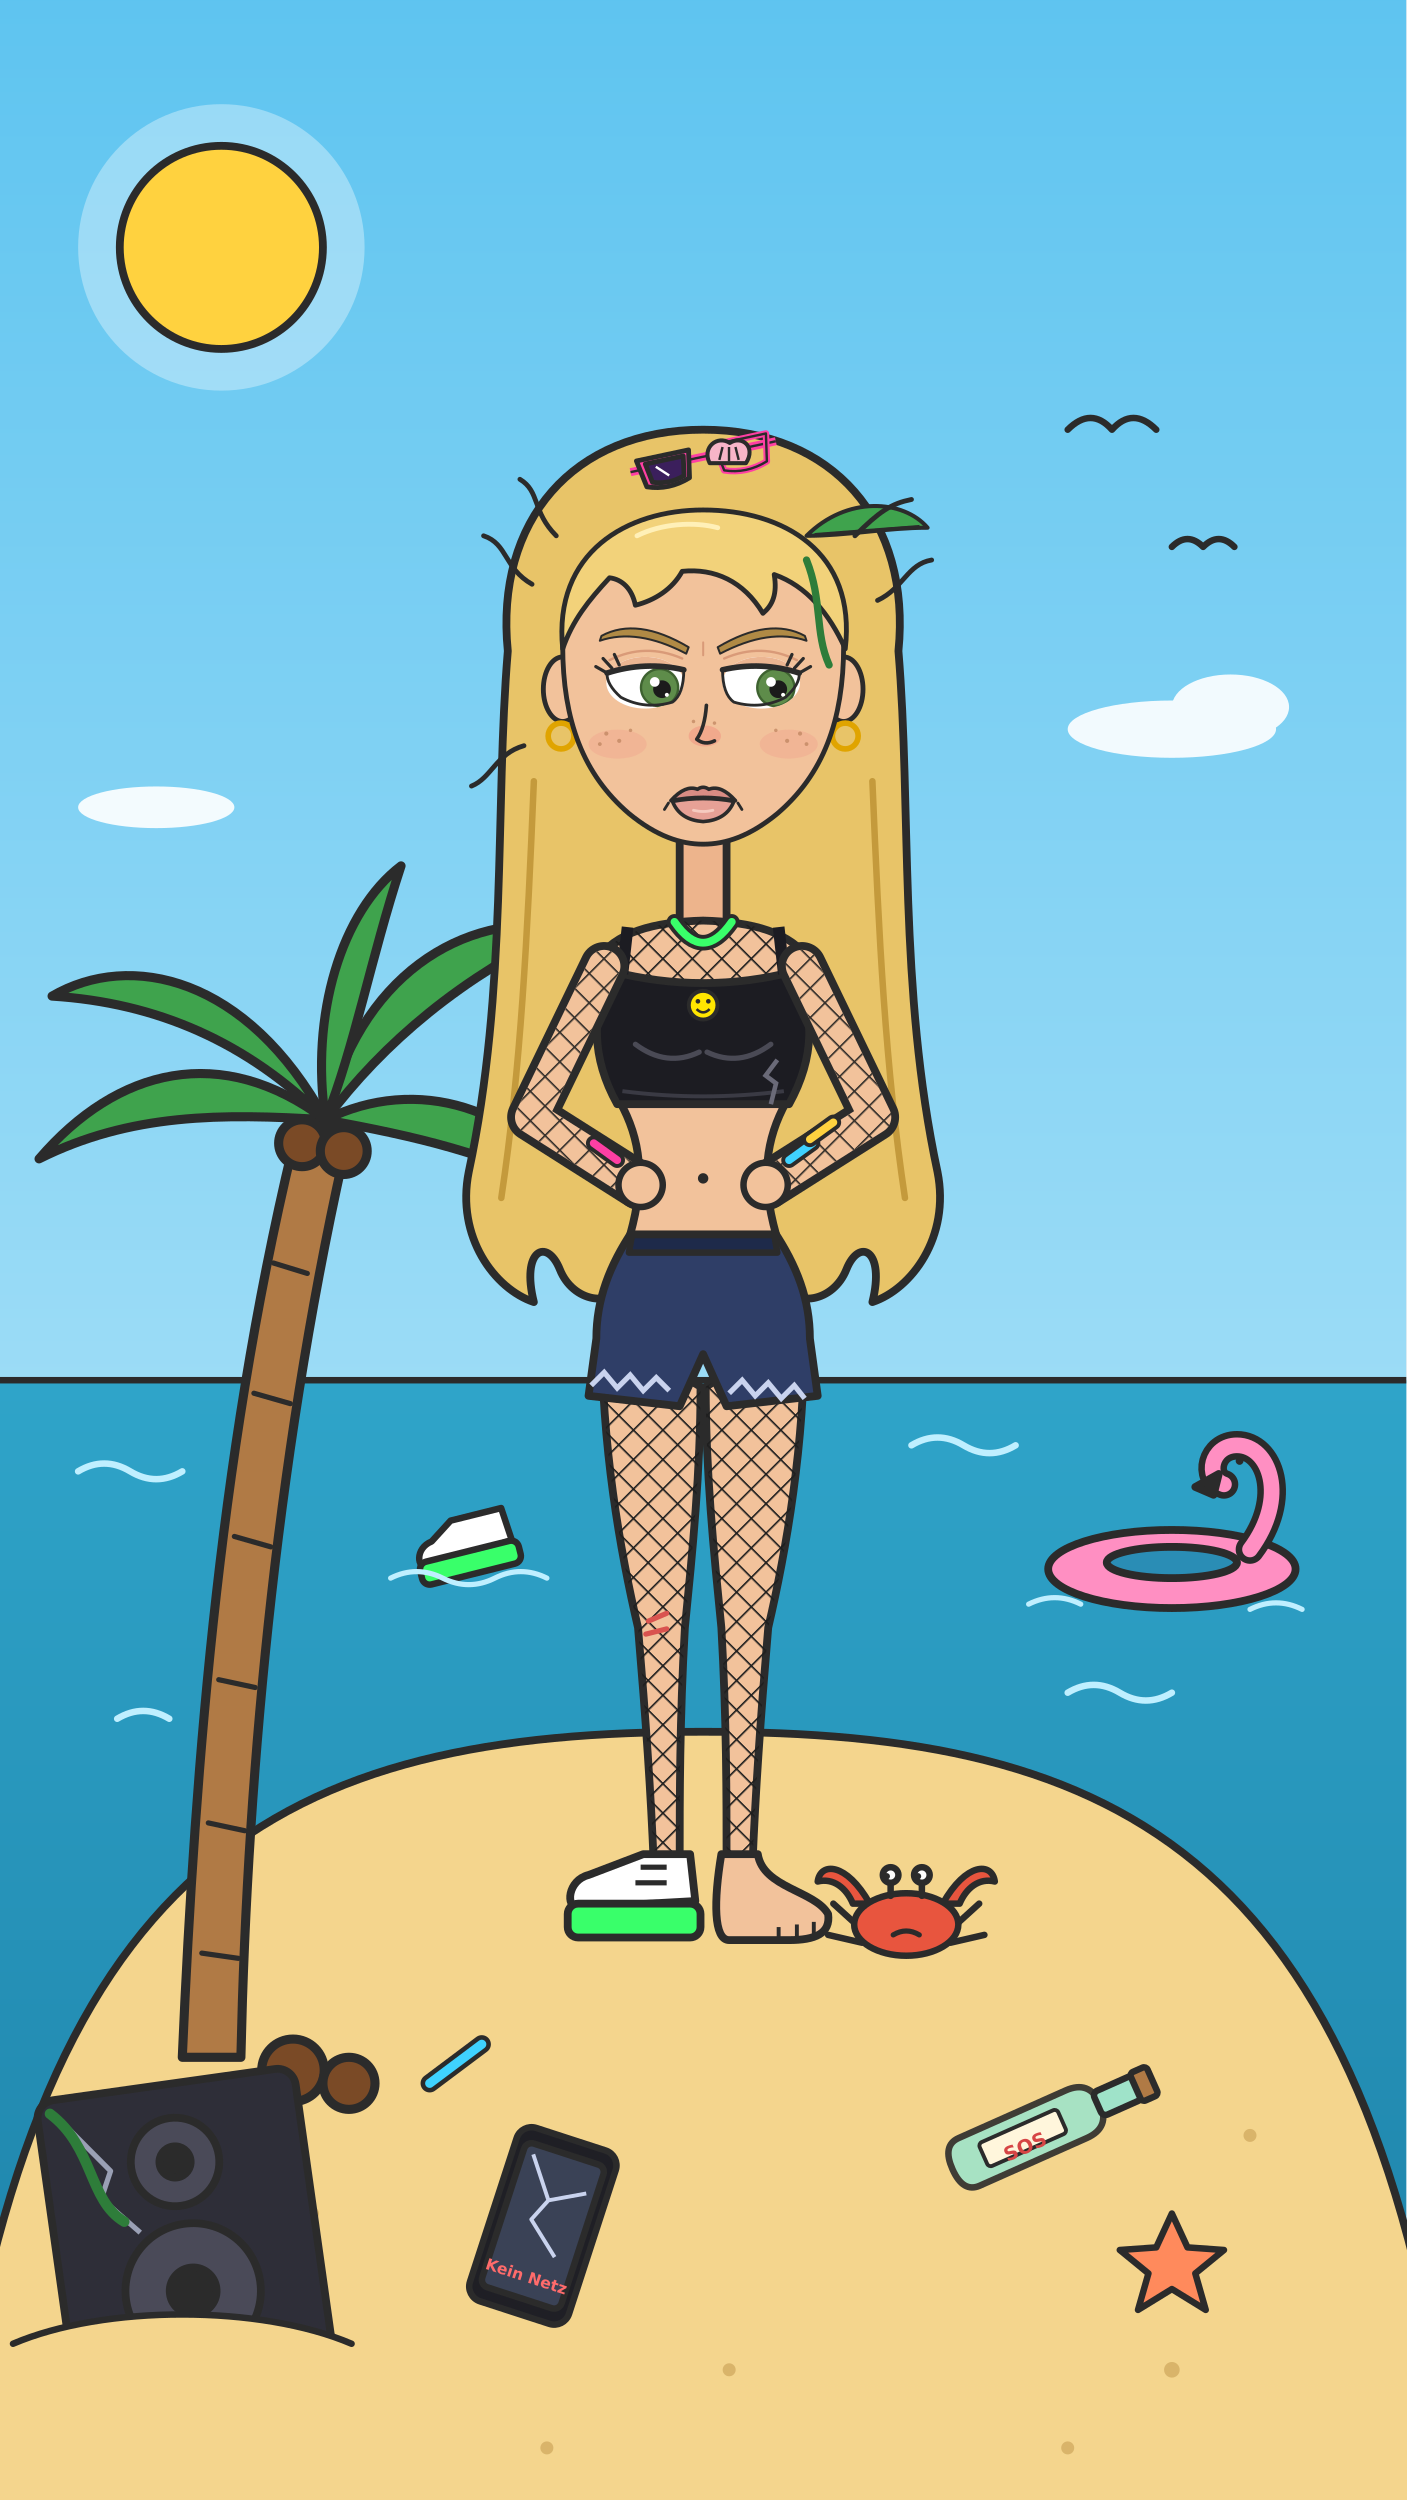
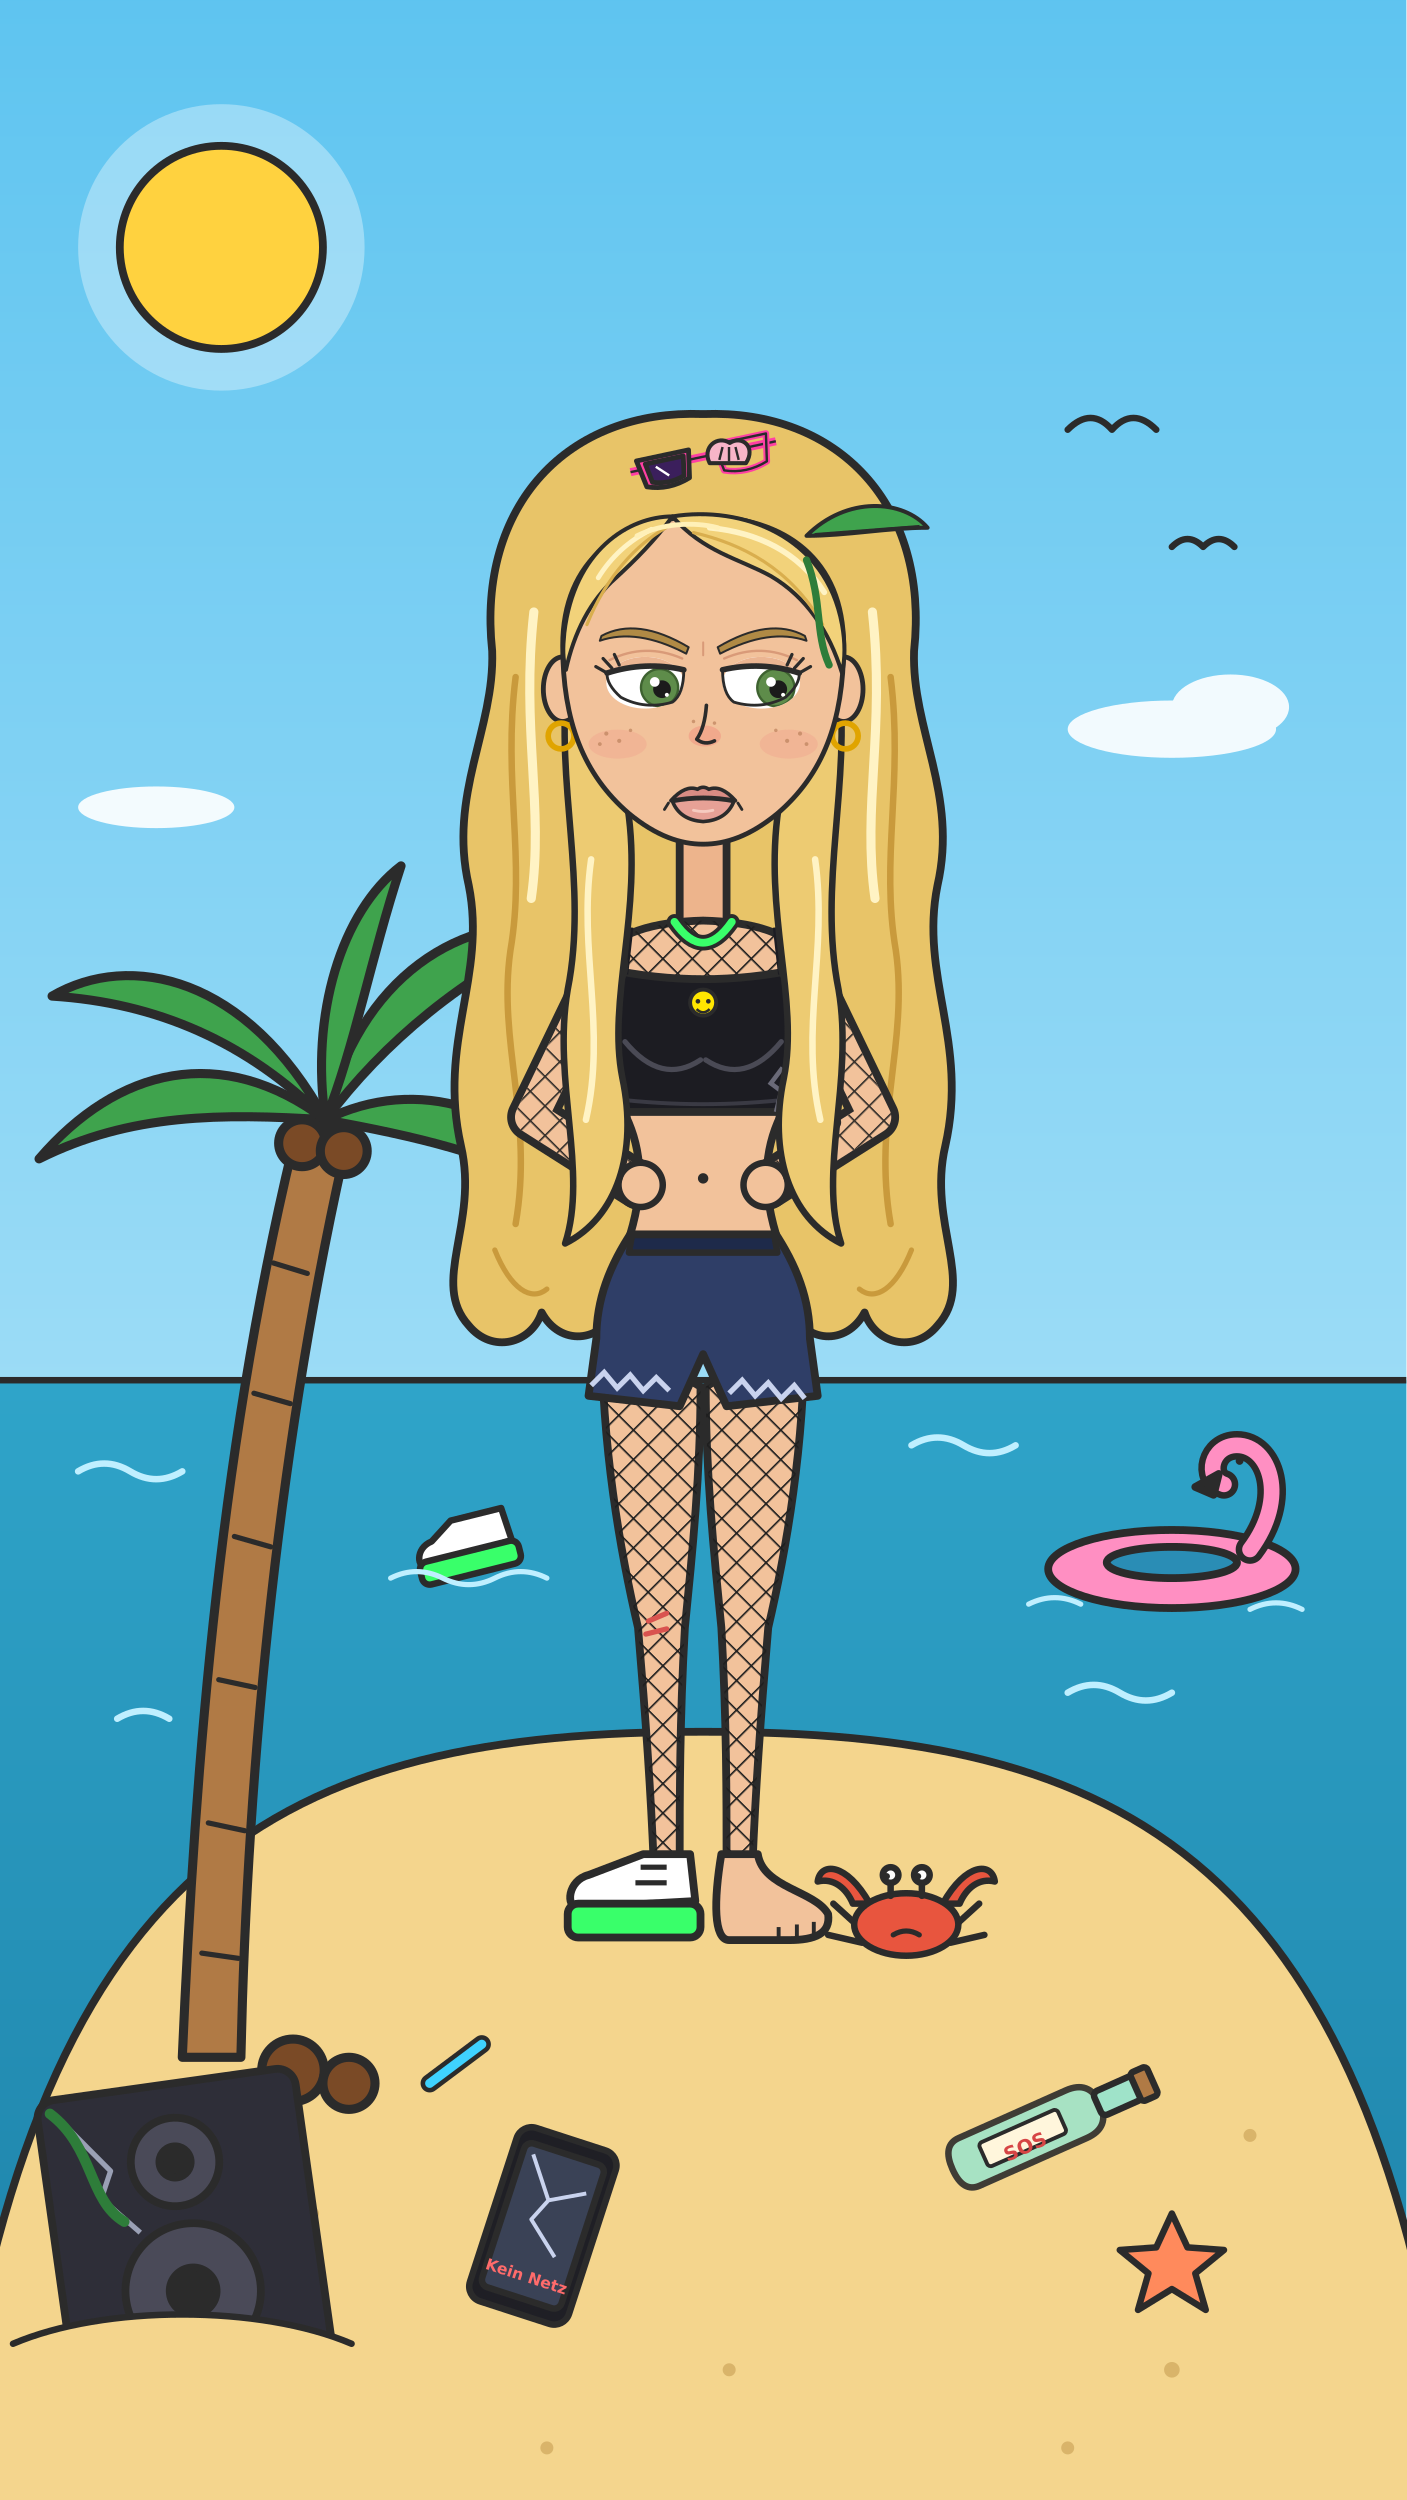
<svg xmlns="http://www.w3.org/2000/svg" viewBox="0 0 1080 1920" width="1080" height="1920">
  <defs>
    <clipPath id="eyeL">
      <ellipse cx="440" cy="482" rx="48" ry="32" />
    </clipPath>
    <clipPath id="eyeR">
      <ellipse cx="584" cy="482" rx="48" ry="32" />
    </clipPath>
    <radialGradient id="bg" cx="50%" cy="45%" r="60%">
      <stop offset="0" stop-color="#9ED9D2" />
      <stop offset="1" stop-color="#5FB3AA" />
    </radialGradient>
  </defs>
  <defs>
    <linearGradient id="sky" x1="0" y1="0" x2="0" y2="1">
      <stop offset="0" stop-color="#5EC4F0" />
      <stop offset="1" stop-color="#CDEFFB" />
    </linearGradient>
    <linearGradient id="sea" x1="0" y1="0" x2="0" y2="1">
      <stop offset="0" stop-color="#2FA4C9" />
      <stop offset="1" stop-color="#1C7FA6" />
    </linearGradient>
    <pattern id="net" width="16" height="16" patternUnits="userSpaceOnUse" patternTransform="rotate(45)">
      <path d="M0 0 H16 M0 0 V16" stroke="#1E1E1E" stroke-width="2.5" />
    </pattern>
  </defs>
  <rect width="1080" height="1920" fill="url(#sky)" />
  <circle cx="170" cy="190" r="110" fill="#FFFFFF" opacity="0.35" />
  <circle cx="170" cy="190" r="78" fill="#FFD23F" stroke="#2B2B2B" stroke-width="6" />
  <g fill="#FFFFFF" opacity="0.9">
    <ellipse cx="900" cy="560" rx="80" ry="22" />
    <ellipse cx="945" cy="543" rx="45" ry="25" />
    <ellipse cx="120" cy="620" rx="60" ry="16" />
  </g>
  <g fill="none" stroke="#2B2B2B" stroke-width="5" stroke-linecap="round" stroke-linejoin="round">
    <path d="M820 330 q18 -18 34 0 q16 -18 34 0" />
    <path d="M900 420 q12 -12 24 0 q12 -12 24 0" />
  </g>
  <rect x="0" y="1060" width="1080" height="860" fill="url(#sea)" />
  <path d="M0 1060 H1080" stroke="#2B2B2B" stroke-width="5" />
  <g fill="none" stroke="#BFEFFF" stroke-width="5" stroke-linecap="round">
    <path d="M60 1130 q20 -12 40 0 q20 12 40 0" />
    <path d="M700 1110 q20 -12 40 0 q20 12 40 0" />
    <path d="M820 1300 q20 -12 40 0 q20 12 40 0" />
    <path d="M90 1320 q20 -12 40 0" />
  </g>
  <g stroke="#2B2B2B" stroke-width="6" stroke-linejoin="round" stroke-linecap="round">
    <ellipse cx="900" cy="1205" rx="95" ry="30" fill="#FF8FC2" />
    <ellipse cx="900" cy="1200" rx="50" ry="12" fill="#2A8DB5" />
    <path d="M960 1190 C990 1150 975 1110 950 1110 C930 1110 925 1135 940 1140" fill="none" stroke="#2B2B2B" stroke-width="22" />
    <path d="M960 1190 C990 1150 975 1110 950 1110 C930 1110 925 1135 940 1140" fill="none" stroke="#FF8FC2" stroke-width="12" />
    <path d="M936 1132 l-18 10 l14 6 z" fill="#2B2B2B" />
    <circle cx="952" cy="1122" r="3" fill="#2B2B2B" stroke="none" />
  </g>
  <path d="M790 1232 q20 -10 40 0 M960 1236 q20 -10 40 0" fill="none" stroke="#BFEFFF" stroke-width="4" stroke-linecap="round" />
  <g transform="translate(120 0) rotate(-14 260 1180)" stroke="#2B2B2B" stroke-width="5" stroke-linejoin="round">
    <path d="M230 1160 L270 1160 L272 1186 L204 1190 C196 1190 198 1174 212 1172 Z" fill="#FFFFFF" />
    <rect x="198" y="1186" width="78" height="18" rx="6" fill="#39FF6A" />
  </g>
  <path d="M300 1212 q20 -10 40 0 q20 10 40 0 q20 -10 40 0" fill="none" stroke="#BFEFFF" stroke-width="4" stroke-linecap="round" />
  <path d="M-40 1930 C20 1420 220 1330 540 1330 C860 1330 1060 1420 1120 1930 Z" fill="#F4D58D" stroke="#2B2B2B" stroke-width="6" />
  <g fill="#D9B46A">
    <circle cx="160" cy="1800" r="6" />
    <circle cx="240" cy="1700" r="5" />
    <circle cx="900" cy="1820" r="6" />
    <circle cx="820" cy="1880" r="5" />
    <circle cx="960" cy="1640" r="5" />
    <circle cx="420" cy="1880" r="5" />
    <circle cx="560" cy="1820" r="5" />
  </g>
  <g stroke="#2B2B2B" stroke-width="7" stroke-linejoin="round" stroke-linecap="round">
    <path d="M140 1580 C150 1350 170 1100 230 860 L268 870 C215 1100 190 1350 185 1580 Z" fill="#B07A45" />
    <path d="M155 1500 l28 4 M160 1400 l28 6 M168 1290 l28 6 M180 1180 l28 8 M195 1070 l28 8 M210 970 l26 8" fill="none" stroke-width="4" />
    <g fill="#3FA34D">
      <path d="M250 860 C170 800 90 820 30 890 C100 855 170 855 250 860 Z" />
      <path d="M250 860 C190 750 100 730 40 765 C120 770 190 800 250 860 Z" />
      <path d="M250 860 C275 750 355 700 435 712 C355 750 295 800 250 860 Z" />
      <path d="M250 860 C320 825 400 850 445 920 C375 885 320 873 250 860 Z" />
      <path d="M250 860 C238 780 262 700 308 665 C285 735 272 805 250 860 Z" />
    </g>
    <circle cx="232" cy="878" r="18" fill="#7A4A26" />
    <circle cx="264" cy="884" r="18" fill="#7A4A26" />
    <circle cx="225" cy="1590" r="24" fill="#7A4A26" />
    <circle cx="268" cy="1600" r="20" fill="#7A4A26" />
  </g>
  <g transform="rotate(-8 140 1700)" stroke="#2B2B2B" stroke-width="6" stroke-linejoin="round">
    <rect x="40" y="1600" width="200" height="230" rx="14" fill="#2E2E38" />
    <circle cx="140" cy="1660" r="34" fill="#4A4A58" />
    <circle cx="140" cy="1660" r="12" fill="#2B2B2B" />
    <circle cx="140" cy="1760" r="52" fill="#4A4A58" />
    <circle cx="140" cy="1760" r="18" fill="#2B2B2B" />
    <path d="M60 1620 l30 40 l-10 20 l26 30" fill="none" stroke="#9AA0B5" stroke-width="4" />
    <path d="M50 1610 C80 1640 70 1680 95 1700" fill="none" stroke="#2E7D3A" stroke-width="8" stroke-linecap="round" />
  </g>
  <path d="M10 1800 C80 1770 200 1770 270 1800 L270 1860 L10 1860 Z" fill="#F4D58D" />
  <path d="M10 1800 C80 1770 200 1770 270 1800" fill="none" stroke="#2B2B2B" stroke-width="5" stroke-linecap="round" />
-   <path d="M540 330 C640 330 700 400 690 500 C700 620 690 760 720 900 C730 950 700 990 670 1000 C680 960 660 950 650 975 C640 1000 610 1005 600 985 L480 985 C470 1005 440 1000 430 975 C420 950 400 960 410 1000 C380 990 350 950 360 900 C390 760 380 620 390 500 C380 400 440 330 540 330 Z" fill="#E8C468" stroke="#2B2B2B" stroke-width="6" stroke-linejoin="round" />
-   <g fill="none" stroke="#C49A3C" stroke-width="5" stroke-linecap="round">
-     <path d="M410 600 C405 720 400 820 385 920" />
-     <path d="M670 600 C675 720 680 820 695 920" />
+   <path d="M540 318 C644 314 714 388 702 500 C700 560 736 610 720 680 C706 750 744 800 726 880 C712 940 750 985 720 1018 C702 1040 672 1032 664 1008 C650 1034 618 1032 606 1004 L474 1004 C462 1032 430 1034 416 1008 C408 1032 378 1040 360 1018 C330 985 368 940 354 880 C336 800 374 750 360 680 C344 610 380 560 378 500 C366 388 436 314 540 318 Z" fill="#E8C468" stroke="#2B2B2B" stroke-width="6" stroke-linejoin="round" />
+   <g fill="none" stroke-linecap="round">
+     <path d="M396 520 C386 600 404 660 392 730 C382 800 410 860 396 940" stroke="#C99A3C" stroke-width="5" />
+     <path d="M684 520 C694 600 676 660 688 730 C698 800 670 860 684 940" stroke="#C99A3C" stroke-width="5" />
+     <path d="M410 470 C400 560 418 620 408 690" stroke="#FFF3C4" stroke-width="7" />
+     <path d="M670 470 C680 560 662 620 672 690" stroke="#FFF3C4" stroke-width="7" />
+     <path d="M380 960 C392 990 408 1000 420 990 M700 960 C688 990 672 1000 660 990" stroke="#C99A3C" stroke-width="4" />
  </g>
  <g stroke="#2B2B2B" stroke-width="6" stroke-linejoin="round">
    <path d="M462 1020 C462 1110 476 1190 490 1250 C496 1320 500 1380 502 1430 L522 1430 C522 1380 522 1320 526 1250 C532 1190 538 1130 538 1065 Z" fill="#F2C29B" />
    <path d="M618 1020 C618 1110 604 1190 590 1250 C584 1320 580 1380 578 1430 L558 1430 C558 1380 558 1320 554 1250 C548 1190 542 1130 542 1065 Z" fill="#F2C29B" />
  </g>
  <path d="M462 1020 C462 1110 476 1190 490 1250 C496 1320 500 1380 502 1430 L522 1430 C522 1380 522 1320 526 1250 C532 1190 538 1130 538 1065 Z" fill="url(#net)" />
  <path d="M618 1020 C618 1110 604 1190 590 1250 C584 1320 580 1380 578 1430 L558 1430 C558 1380 558 1320 554 1250 C548 1190 542 1130 542 1065 Z" fill="url(#net)" />
  <path d="M498 1245 l14 -6 M496 1255 l16 -4" stroke="#D9534F" stroke-width="4" stroke-linecap="round" />
  <g transform="translate(0 -60)" stroke="#2B2B2B" stroke-width="6" stroke-linejoin="round">
    <path d="M494 1484 L530 1484 L534 1520 L444 1525 C434 1525 436 1504 452 1500 Z" fill="#FFFFFF" />
    <rect x="436" y="1522" width="102" height="26" rx="8" fill="#39FF6A" />
    <path d="M492 1494 l20 0 M488 1506 l24 0" fill="none" stroke-width="4" />
  </g>
  <g transform="translate(0 -60)" stroke="#2B2B2B" stroke-width="6" stroke-linejoin="round">
    <path d="M554 1484 L582 1484 C586 1510 626 1512 636 1530 C638 1545 626 1550 606 1550 L560 1550 C548 1550 548 1520 554 1484 Z" fill="#F2C29B" />
    <path d="M598 1550 v-10 M612 1550 v-12 M625 1548 v-12" fill="none" stroke-width="3" />
  </g>
  <path d="M486 945 L594 945 C612 972 622 998 622 1028 L628 1072 L558 1080 L540 1040 L522 1080 L452 1072 L458 1028 C458 998 468 972 486 945 Z" fill="#2F3E67" stroke="#2B2B2B" stroke-width="6" stroke-linejoin="round" />
  <path d="M454 1064 l10 -10 l10 12 l10 -10 l10 12 l10 -10 l10 10 M560 1070 l10 -10 l10 12 l10 -10 l10 12 l10 -10 l8 10" fill="none" stroke="#C9D3EE" stroke-width="4" />
  <path d="M486 945 L594 945 L597 962 L483 962 Z" fill="#1E2A4A" stroke="#2B2B2B" stroke-width="5" stroke-linejoin="round" />
-   <path d="M476 846 L604 846 C588 875 584 905 596 948 L484 948 C496 905 492 875 476 846 Z" fill="#F2C29B" stroke="#2B2B2B" stroke-width="6" stroke-linejoin="round" />
+   <path d="M478 852 L602 852 C588 878 584 908 596 948 L484 948 C496 908 492 878 478 852 Z" fill="#F2C29B" stroke="#2B2B2B" stroke-width="6" stroke-linejoin="round" />
  <circle cx="540" cy="905" r="4" fill="#2B2B2B" />
  <path d="M522 620 L522 715 L558 715 L558 620 Z" fill="#EDB48C" stroke="#2B2B2B" stroke-width="6" />
  <path d="M458 738 C472 716 502 708 540 707 C578 708 608 716 622 738 L614 790 L466 790 Z" fill="#F2C29B" stroke="#2B2B2B" stroke-width="6" stroke-linejoin="round" />
  <path d="M458 738 C472 716 502 708 540 707 C578 708 608 716 622 738 L614 790 L466 790 Z" fill="url(#net)" />
-   <path d="M470 746 Q540 764 610 746 C626 778 626 812 606 848 L474 848 C454 812 454 778 470 746 Z" fill="#1C1C22" stroke="#2B2B2B" stroke-width="6" stroke-linejoin="round" />
+   <path d="M466 744 Q540 760 614 744 C640 776 644 822 612 854 L468 854 C436 822 440 776 466 744 Z" fill="#1C1C22" stroke="#2B2B2B" stroke-width="6" stroke-linejoin="round" />
  <path d="M478 748 L482 712 M602 748 L598 712" stroke="#1C1C22" stroke-width="9" />
-   <path d="M488 802 Q512 820 537 808 M543 808 Q568 820 592 802" fill="none" stroke="#4A4A55" stroke-width="4" stroke-linecap="round" />
-   <path d="M478 838 Q540 846 602 838" fill="none" stroke="#3A3A44" stroke-width="3" />
-   <circle cx="540" cy="772" r="11" fill="#FFE600" stroke="#2B2B2B" stroke-width="3" />
+   <path d="M480 800 Q508 834 538 814 M542 814 Q572 834 600 800" fill="none" stroke="#4A4A55" stroke-width="4" stroke-linecap="round" />
+   <path d="M472 844 Q540 852 608 844" fill="none" stroke="#3A3A44" stroke-width="3" />
+   <circle cx="540" cy="770" r="10" fill="#FFE600" stroke="#2B2B2B" stroke-width="3" />
  <circle cx="536" cy="769" r="1.8" fill="#2B2B2B" />
  <circle cx="544" cy="769" r="1.8" fill="#2B2B2B" />
  <path d="M535 775 q5 5 10 0" fill="none" stroke="#2B2B2B" stroke-width="2" />
-   <path d="M592 848 l4 -16 l-8 -6 l9 -12" fill="none" stroke="#6A6A78" stroke-width="3.5" />
+   <path d="M596 854 l4 -16 l-8 -6 l9 -12" fill="none" stroke="#6A6A78" stroke-width="3.5" />
  <path d="M518 708 Q540 740 562 708" fill="none" stroke="#2B2B2B" stroke-width="12" stroke-linecap="round" />
  <path d="M518 708 Q540 740 562 708" fill="none" stroke="#39FF6A" stroke-width="6" stroke-linecap="round" />
  <path d="M464 742 L408 858 L490 910" fill="none" stroke="#2B2B2B" stroke-width="37" stroke-linecap="round" stroke-linejoin="round" />
  <path d="M464 742 L408 858 L490 910" fill="none" stroke="#F2C29B" stroke-width="25" stroke-linecap="round" stroke-linejoin="round" />
  <path d="M616 742 L672 858 L590 910" fill="none" stroke="#2B2B2B" stroke-width="37" stroke-linecap="round" stroke-linejoin="round" />
  <path d="M616 742 L672 858 L590 910" fill="none" stroke="#F2C29B" stroke-width="25" stroke-linecap="round" stroke-linejoin="round" />
  <path d="M464 742 L408 858 L490 910 M616 742 L672 858 L590 910" fill="none" stroke="url(#net)" stroke-width="25" stroke-linecap="round" stroke-linejoin="round" opacity="0.9" />
  <g stroke="#2B2B2B" stroke-width="5">
    <circle cx="492" cy="910" r="17" fill="#F2C29B" />
    <circle cx="588" cy="910" r="17" fill="#F2C29B" />
  </g>
  <g stroke-linecap="round">
    <path d="M456 878 l18 13" stroke="#2B2B2B" stroke-width="12" />
    <path d="M456 878 l18 13" stroke="#FF3FA4" stroke-width="6" />
    <path d="M624 878 l-18 13" stroke="#2B2B2B" stroke-width="12" />
    <path d="M624 878 l-18 13" stroke="#3FD2FF" stroke-width="6" />
    <path d="M640 862 l-18 13" stroke="#2B2B2B" stroke-width="12" />
    <path d="M640 862 l-18 13" stroke="#FFD23F" stroke-width="6" />
  </g>
+   <g stroke="#2B2B2B" stroke-width="5" stroke-linejoin="round">
+     <path d="M436 520 C426 600 452 680 436 760 C424 830 452 900 434 955 C474 935 490 885 478 828 C466 768 494 700 482 620 C478 580 476 545 470 520 Z" fill="#EDCB72" />
+     <path d="M644 520 C654 600 628 680 644 760 C656 830 628 900 646 955 C606 935 590 885 602 828 C614 768 586 700 598 620 C602 580 604 545 610 520 Z" fill="#EDCB72" />
+   </g>
+   <g fill="none" stroke-linecap="round">
+     <path d="M454 660 C444 730 466 790 450 860" stroke="#FFF3C4" stroke-width="5" />
+     <path d="M626 660 C636 730 614 790 630 860" stroke="#FFF3C4" stroke-width="5" />
+   </g>
  <g transform="translate(222.6 225.5) scale(0.62)">
    <g stroke="#2B2B2B" stroke-width="6" stroke-linejoin="round" transform="translate(0 -48) rotate(-12 512 250)">
      <path d="M420 250 h184" fill="none" stroke="#FF3FA4" stroke-width="10" />
      <path d="M420 250 h184" fill="none" stroke-width="3" />
      <path d="M430 238 h66 l-6 34 q-28 10 -54 0 z" fill="#FF3FA4" />
      <path d="M440 244 h48 l-4 24 q-20 7 -40 0 z" fill="#3B1F5C" />
      <path d="M528 238 h66 l-6 34 q-28 10 -54 0 z" fill="none" stroke="#FF3FA4" stroke-width="8" />
      <path d="M528 238 h66 l-6 34 q-28 10 -54 0 z" fill="none" stroke-width="3" />
      <path d="M452 250 l14 14" stroke="#FFFFFF" stroke-width="3" />
    </g>
-     <g fill="none" stroke="#2B2B2B" stroke-width="6" stroke-linecap="round">
-       <path d="M300 360 C265 340 270 310 240 300" />
-       <path d="M728 380 C760 365 765 335 795 330" />
-     </g>
    <g stroke="#2B2B2B" stroke-width="5" stroke-linejoin="round">
      <path d="M640 300 C690 250 760 255 790 290 C740 290 690 300 640 300 Z" fill="#3FA34D" />
      <path d="M650 298 L780 288" fill="none" stroke-width="3" />
      <g transform="translate(160 -110)">
        <path d="M360 320 C350 300 370 285 385 295 C400 285 418 300 405 320 Z" fill="#F7B5C8" />
        <path d="M372 316 l4 -16 M384 318 l0 -18 M396 316 l-4 -16" fill="none" stroke-width="3" />
      </g>
-     </g>
-     <g fill="none" stroke="#2B2B2B" stroke-width="6" stroke-linecap="round">
-       <path d="M330 300 C300 270 310 245 285 230" />
-       <path d="M700 300 C730 270 745 260 770 255" />
-       <path d="M290 560 C255 570 250 600 225 610" />
    </g>
    <g stroke="#2B2B2B" stroke-width="6">
      <ellipse cx="338" cy="490" rx="24" ry="40" fill="#F2C29B" />
      <ellipse cx="686" cy="490" rx="24" ry="40" fill="#F2C29B" />
      <circle cx="336" cy="548" r="16" fill="none" stroke="#E0A400" stroke-width="7" />
      <circle cx="688" cy="548" r="16" fill="none" stroke="#E0A400" stroke-width="7" />
    </g>
    <path d="M338 436 C338 330 410 276 512 276 C614 276 686 330 686 436 C686 530 660 596 604 644 C570 672 540 682 512 682 C484 682 454 672 420 644 C364 596 338 530 338 436 Z" fill="#F2C29B" stroke="#2B2B2B" stroke-width="6" stroke-linejoin="round" />
    <ellipse cx="406" cy="558" rx="36" ry="18" fill="#F09A88" opacity="0.32" />
    <ellipse cx="618" cy="558" rx="36" ry="18" fill="#F09A88" opacity="0.32" />
    <g fill="#C08560" opacity="0.75">
      <circle cx="392" cy="545" r="2.6" />
      <circle cx="408" cy="554" r="2.6" />
      <circle cx="384" cy="558" r="2.4" />
      <circle cx="422" cy="541" r="2.2" />
      <circle cx="632" cy="545" r="2.6" />
      <circle cx="616" cy="554" r="2.6" />
      <circle cx="640" cy="558" r="2.4" />
      <circle cx="602" cy="541" r="2.2" />
      <circle cx="500" cy="530" r="2.2" />
      <circle cx="526" cy="532" r="2.2" />
    </g>
    <g>
      <path d="M396 454 Q440 432 486 452" fill="none" stroke="#D99A78" stroke-width="3" stroke-linecap="round" />
      <path d="M538 452 Q584 432 628 454" fill="none" stroke="#D99A78" stroke-width="3" stroke-linecap="round" />
      <ellipse cx="440" cy="482" rx="48" ry="32" fill="#FFFFFF" />
      <g clip-path="url(#eyeL)">
        <circle cx="458" cy="488" r="23" fill="#5E8C4A" />
        <circle cx="458" cy="488" r="23" fill="none" stroke="#3E6230" stroke-width="3" />
        <circle cx="461" cy="490" r="11" fill="#1B1B1B" />
        <circle cx="452" cy="481" r="6" fill="#FFFFFF" />
        <circle cx="467" cy="497" r="2.5" fill="#FFFFFF" />
        <path d="M386 440 L494 440 L494 466 Q440 456 386 470 Z" fill="#EBB592" />
      </g>
      <path d="M393 470 Q440 455 488 466" fill="none" stroke="#2B2B2B" stroke-width="7" stroke-linecap="round" />
      <path d="M393 470 Q392 484 410 500 Q440 516 474 506 Q488 496 488 466" fill="none" stroke="#2B2B2B" stroke-width="3.5" stroke-linecap="round" />
      <path d="M393 470 l-14 -8 M399 464 l-11 -12 M408 460 l-6 -13" fill="none" stroke="#2B2B2B" stroke-width="4" stroke-linecap="round" />
      <ellipse cx="584" cy="482" rx="48" ry="32" fill="#FFFFFF" />
      <g clip-path="url(#eyeR)">
        <circle cx="602" cy="488" r="23" fill="#5E8C4A" />
        <circle cx="602" cy="488" r="23" fill="none" stroke="#3E6230" stroke-width="3" />
        <circle cx="605" cy="490" r="11" fill="#1B1B1B" />
        <circle cx="596" cy="481" r="6" fill="#FFFFFF" />
        <circle cx="611" cy="497" r="2.5" fill="#FFFFFF" />
        <path d="M530 440 L638 440 L638 470 Q584 456 530 466 Z" fill="#EBB592" />
      </g>
      <path d="M536 466 Q584 455 631 470" fill="none" stroke="#2B2B2B" stroke-width="7" stroke-linecap="round" />
      <path d="M536 466 Q536 496 550 506 Q584 516 614 500 Q632 484 631 470" fill="none" stroke="#2B2B2B" stroke-width="3.5" stroke-linecap="round" />
      <path d="M631 470 l14 -8 M625 464 l11 -12 M616 460 l6 -13" fill="none" stroke="#2B2B2B" stroke-width="4" stroke-linecap="round" />
    </g>
    <g id="brows" fill="#B08A45" stroke="#2B2B2B" stroke-width="2.5" stroke-linejoin="round">
      <path d="M386 424 Q430 400 494 438 L491 446 Q430 414 384 430 Z" />
      <path d="M638 424 Q594 400 530 438 L533 446 Q594 414 640 430 Z" />
    </g>
    <path d="M512 432 L512 448" fill="none" stroke="#D99A78" stroke-width="2.5" stroke-linecap="round" />
-     <path d="M338 440 C326 320 418 268 512 268 C612 268 702 320 688 440 C668 396 640 362 600 348 C604 372 598 386 586 396 C562 356 526 340 486 344 C474 366 452 380 428 386 C424 366 412 354 396 352 C370 380 350 405 338 440 Z" fill="#F2D27A" stroke="#2B2B2B" stroke-width="6" stroke-linejoin="round" />
+     <path d="M474 276 C420 276 352 318 340 420 C338 440 338 452 342 466 C352 420 372 380 404 352 C428 330 452 306 474 276 Z" fill="#F2D27A" stroke="#2B2B2B" stroke-width="5" stroke-linejoin="round" />
+     <path d="M474 276 C560 262 664 300 684 410 C688 432 688 452 684 470 C668 418 640 376 596 350 C556 328 512 320 474 276 Z" fill="#F2D27A" stroke="#2B2B2B" stroke-width="5" stroke-linejoin="round" />
+     <g fill="none" stroke-linecap="round">
+       <path d="M466 290 C430 310 392 350 368 410" stroke="#D9AE4E" stroke-width="4" />
+       <path d="M500 296 C560 310 620 340 660 410" stroke="#D9AE4E" stroke-width="4" />
+       <path d="M520 290 C580 296 630 320 662 370" stroke="#FFF3C4" stroke-width="7" />
+       <path d="M448 292 C420 306 398 326 382 352" stroke="#FFF3C4" stroke-width="6" />
+     </g>
    <path d="M430 300 C460 285 500 282 530 290" fill="none" stroke="#FFF0B8" stroke-width="6" stroke-linecap="round" />
    <ellipse cx="514" cy="548" rx="20" ry="13" fill="#F08A7A" opacity="0.45" />
    <path d="M516 510 Q514 538 504 552 Q514 560 526 554" fill="none" stroke="#2B2B2B" stroke-width="4.5" stroke-linecap="round" stroke-linejoin="round" />
    <path d="M472 628 Q490 608 505 614 Q512 609 519 614 Q534 608 552 628 Q512 620 472 628 Z" fill="#D98C84" stroke="#2B2B2B" stroke-width="4.5" stroke-linejoin="round" />
    <path d="M474 629 Q512 622 550 629 Q541 652 512 654 Q483 652 474 629 Z" fill="#E7A196" stroke="#2B2B2B" stroke-width="4.5" stroke-linejoin="round" />
    <path d="M500 640 Q512 643 524 640" fill="none" stroke="#F6CBC0" stroke-width="3.5" stroke-linecap="round" />
    <path d="M469 631 l-5 8 M555 631 l5 8" stroke="#2B2B2B" stroke-width="3.5" stroke-linecap="round" />
    <path d="M640 330 C660 380 650 420 668 460" fill="none" stroke="#2E7D3A" stroke-width="9" stroke-linecap="round" />
  </g>
  <g transform="rotate(-24 790 1640)" stroke="#2B2B2B" stroke-width="5" stroke-linejoin="round">
    <path d="M740 1620 h90 q20 0 20 20 q0 20 -20 20 h-90 q-14 0 -14 -20 q0 -20 14 -20 z" fill="#9FE3C9" opacity="0.9" />
    <rect x="848" y="1630" width="34" height="20" rx="4" fill="#9FE3C9" />
    <rect x="880" y="1628" width="14" height="24" rx="3" fill="#B07A45" />
    <rect x="752" y="1630" width="66" height="20" rx="3" fill="#FFF6DC" stroke-width="3" />
  </g>
  <text x="784" y="1652" text-anchor="middle" transform="rotate(-24 790 1640)" font-family="'Arial Black', 'DejaVu Sans', sans-serif" font-weight="900" font-size="15" fill="#D64545">SOS</text>
  <g transform="rotate(18 420 1700)" stroke="#2B2B2B" stroke-width="5" stroke-linejoin="round">
    <rect x="380" y="1640" width="80" height="140" rx="12" fill="#1F1F25" />
    <rect x="388" y="1652" width="64" height="116" rx="6" fill="#3A4256" />
    <path d="M396 1660 l22 30 l-8 18 l26 22 M418 1690 l26 -14" fill="none" stroke="#C9D3EE" stroke-width="3" />
  </g>
  <text x="420" y="1755" text-anchor="middle" transform="rotate(18 420 1700)" font-family="'DejaVu Sans', Arial, sans-serif" font-weight="700" font-size="12" fill="#FF6B6B">Kein Netz</text>
  <path d="M330 1600 l40 -30" stroke="#2B2B2B" stroke-width="14" stroke-linecap="round" />
  <path d="M330 1600 l40 -30" stroke="#3FD2FF" stroke-width="7" stroke-linecap="round" />
  <path d="M900 1700 l12 26 l28 2 l-22 18 l8 28 l-26 -16 l-26 16 l8 -28 l-22 -18 l28 -2 z" fill="#FF8A5C" stroke="#2B2B2B" stroke-width="5" stroke-linejoin="round" />
  <g transform="translate(400 630)" stroke="#2B2B2B" stroke-width="5" stroke-linejoin="round" stroke-linecap="round">
    <path d="M262 852 l-22 -20 M262 862 l-26 -6 M330 852 l22 -20 M330 862 l26 -6" fill="none" />
    <path d="M268 832 C250 800 230 800 228 815 C240 812 250 820 255 832 Z" fill="#E8553E" />
    <path d="M324 832 C342 800 362 800 364 815 C352 812 342 820 337 832 Z" fill="#E8553E" />
    <ellipse cx="296" cy="848" rx="40" ry="24" fill="#E8553E" />
    <path d="M284 826 v-14 M308 826 v-14" fill="none" />
    <circle cx="284" cy="810" r="6" fill="#FFFFFF" />
    <circle cx="308" cy="810" r="6" fill="#FFFFFF" />
    <circle cx="281" cy="811" r="2.5" fill="#2B2B2B" stroke="none" />
    <circle cx="305" cy="811" r="2.5" fill="#2B2B2B" stroke="none" />
    <path d="M286 856 q10 -6 20 0" fill="none" stroke-width="4" />
  </g>
</svg>
